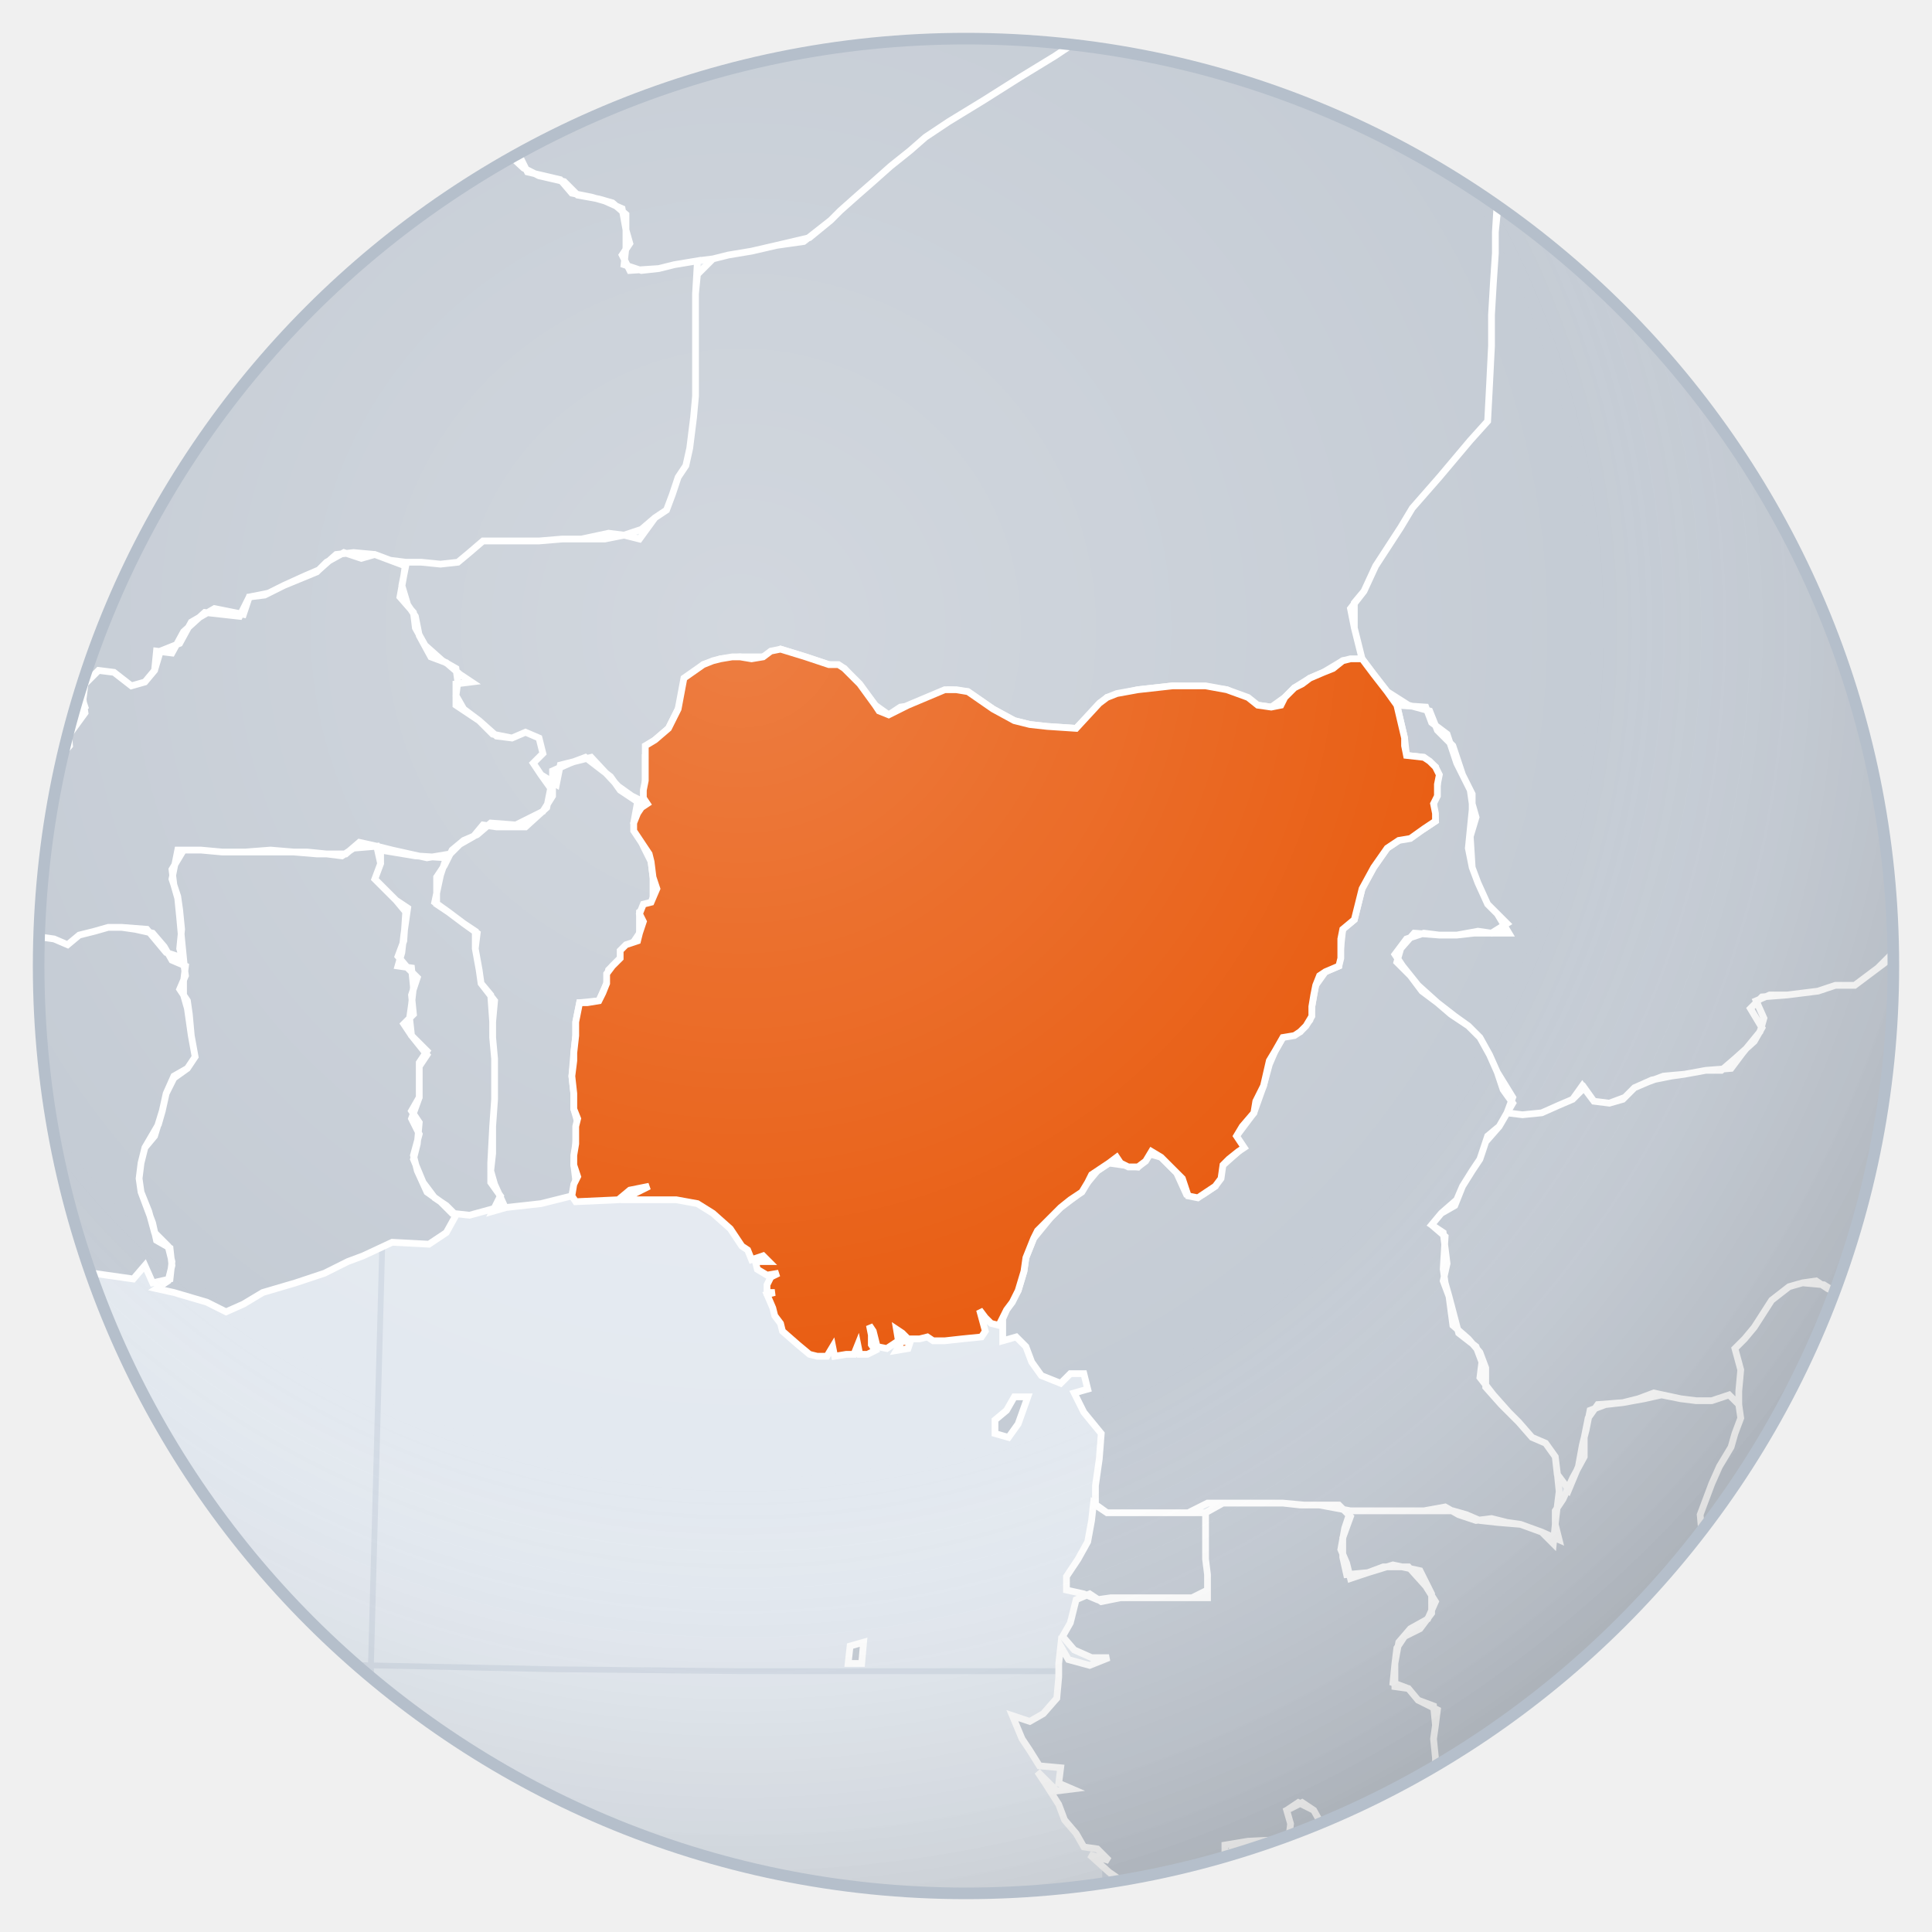
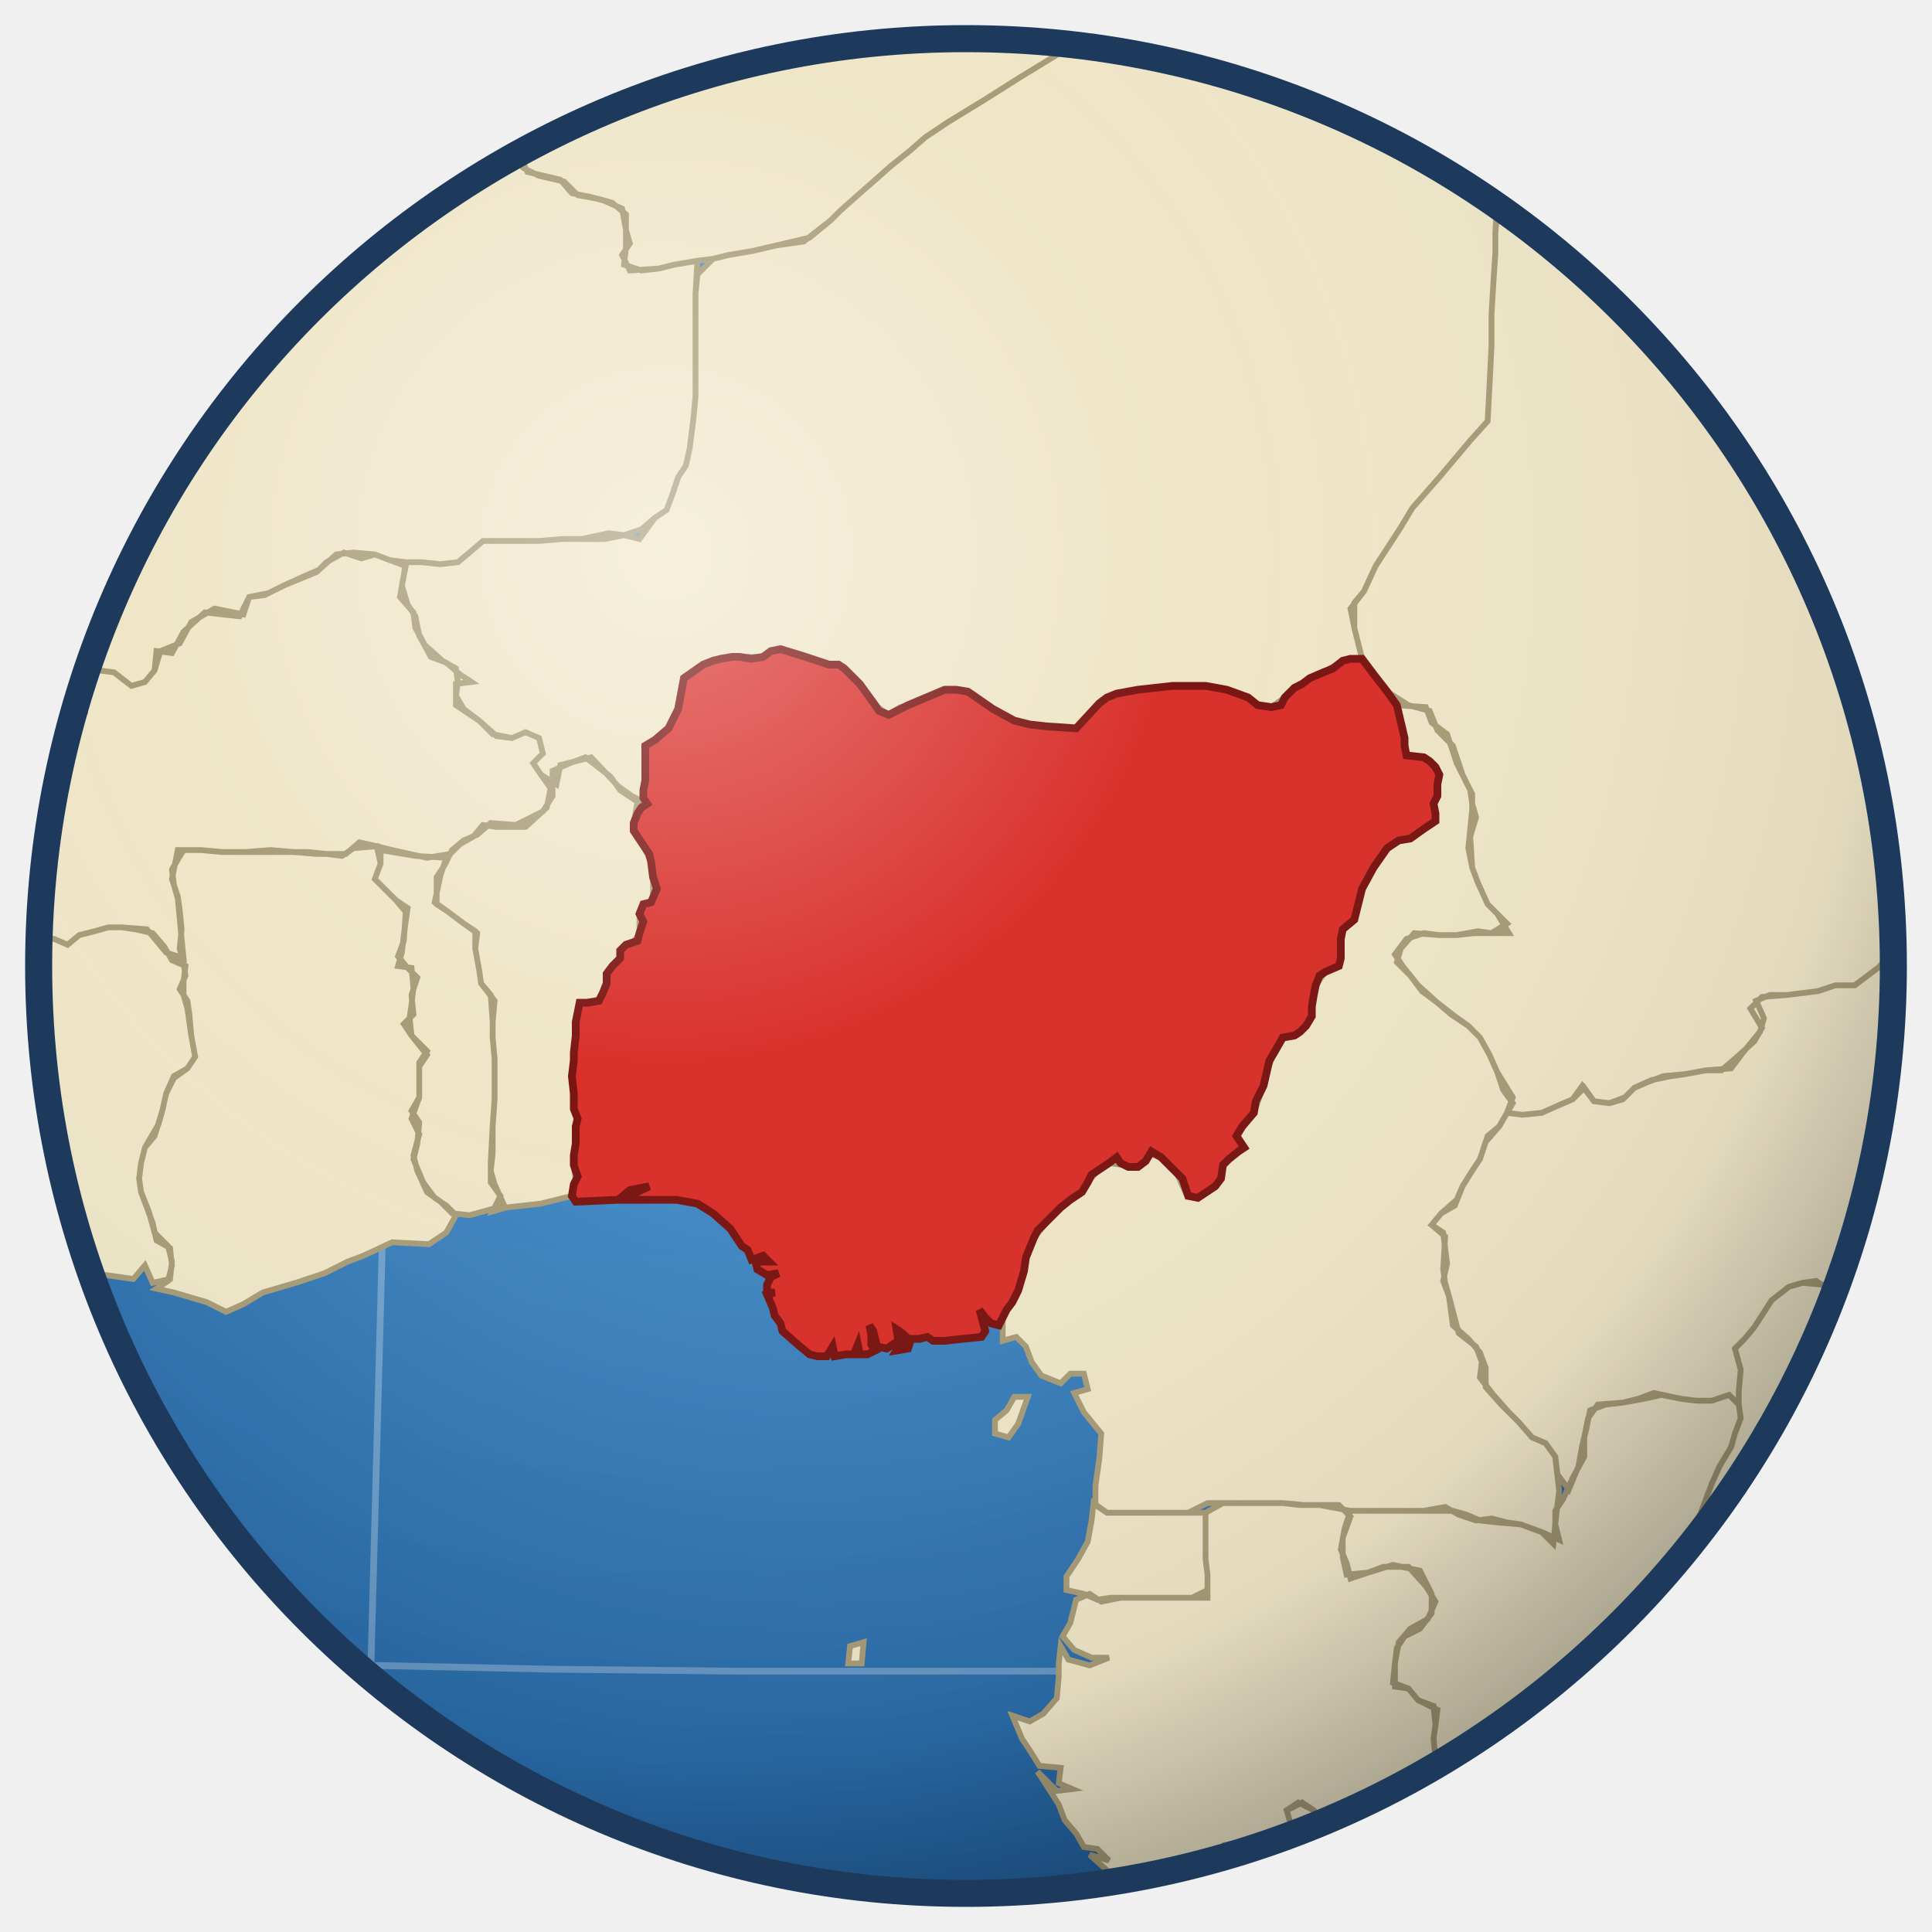
<svg xmlns="http://www.w3.org/2000/svg" viewBox="0 0 100 100">
-   <style>.o{fill:#e3e9f0}.l{fill:#c5ccd5;stroke:#fff;stroke-width:.35}.g{fill:none;stroke:#d3dbe5;stroke-width:.3}.t{fill:#e8590c;stroke:#fff;stroke-width:.35}.m{fill:none;stroke:#e8590c;stroke-width:1.6}.r{fill:none;stroke:#b5bfcb;stroke-width:.6}@media(prefers-color-scheme:dark){.o{fill:#283141}.l{fill:#4b5567;stroke:#283141}.g{stroke:#323c4e}.t{fill:#ff922b;stroke:#283141}.m{stroke:#ff922b}.r{stroke:#4b5567}}</style>
+   <style>.l{fill:#efe6c8;stroke:#a89c78;stroke-width:.3}.g{fill:none;stroke:#fff;stroke-opacity:.28;stroke-width:.35}.t{fill:#d9302b;stroke:#7a1512;stroke-width:.4}.mh{fill:none;stroke:#fff;stroke-width:3.2}.m{fill:none;stroke:#d9302b;stroke-width:1.8}.r{fill:none;stroke:#1d3a5c;stroke-width:1.4}</style>
  <defs>
    <clipPath id="c">
      <circle cx="50" cy="50" r="48" />
    </clipPath>
-     <radialGradient id="s" cx="38%" cy="32%" r="75%">
-       <stop offset="0" stop-color="#fff" stop-opacity=".22" />
-       <stop offset=".6" stop-color="#fff" stop-opacity="0" />
-       <stop offset="1" stop-color="#000" stop-opacity=".18" />
+     <radialGradient id="o" cx="42%" cy="38%" r="65%">
+       <stop offset="0" stop-color="#5aa4dc" />
+       <stop offset="1" stop-color="#21609e" />
+     </radialGradient>
+     <radialGradient id="s" cx="34%" cy="28%" r="80%">
+       <stop offset="0" stop-color="#fff" stop-opacity=".38" />
+       <stop offset=".35" stop-color="#fff" stop-opacity="0" />
+       <stop offset=".8" stop-color="#000" stop-opacity=".05" />
+       <stop offset="1" stop-color="#000" stop-opacity=".35" />
    </radialGradient>
  </defs>
  <g clip-path="url(#c)">
-     <circle class="o" cx="50" cy="50" r="48" />
+     <circle cx="50" cy="50" r="48" fill="url(#o)" />
    <path class="g" d="M19.5 100L19.2 86.2L21.5 0.7M0 85.6L9.7 85.9L19.2 86.2L28.7 86.4L38.2 86.5L47.8 86.5L57.4 86.5L66.9 86.4L76.4 86.3L85.9 86.1L95.3 85.8L100 85.6M57.2 100L57.2 48.4L56.7 0M95.1 100L95.3 90.5L94.6 47.7L91.4 0M0 47.5L10.3 47.8L19.6 48.1L29 48.3L38.4 48.4L47.8 48.4L57.2 48.4L66.7 48.3L76 48.2L85.4 47.9L94.6 47.7L100 47.4M0 9.3L3.3 9.5L12.2 9.8L21 10L30 10.2L38.9 10.3L47.9 10.4L56.9 10.3L65.9 10.3L74.8 10.1L83.7 9.9L92.6 9.6L100 9.3" />
    <path class="l" d="M23.1 44.4L22.8 45.3L22.5 46.7L23.2 47.2L24 47.8L24.6 48.2L24.6 49.1L24.8 50.2L24.9 50.9L25.4 51.5L25.5 52.9L25.5 53.7L25.6 54.8L25.6 55.7L25.6 56.9L25.5 58.3L25.5 59.7L25.4 60.6L25.6 61.3L26.1 62.4L25.4 62.6L24.3 62.9L23.4 62.8L22.8 62.2L22.1 61.7L21.6 60.6L21.4 59.8L21.7 58.7L21.3 57.9L21.7 56.8L21.7 55.2L22.1 54.6L21.3 53.6L20.9 53L21.4 52.5L21.3 51.5L21.6 50.6L21.1 50.1L20.6 49.5L20.9 48.7L21 47.2L20.5 46.6L20 46.1L19.4 45.5L19.7 44.7L19.7 44L21.5 44.3ZM44.6 86.1L43.9 86.1L44 85.2L44.7 85ZM71.2 0L72.3 0L74.5 0L74.7 1L75.1 2.9L75.2 4.1L75.7 4.8L76.8 6.5L76.8 7.3L78.1 8.5L77.6 10.1L77.4 12L77.4 13.1L77.3 14.6L77.2 16.3L77.2 17.9L77.1 19.9L77 21.8L76.1 22.8L74.5 24.7L73.1 26.3L72.5 27.3L71.2 29.3L70.6 30.6L70.1 31.2L70.1 32.5L70.5 34.1L69.5 34.2L68.5 34.8L67.8 35.1L67 35.6L66.5 36.1L65.8 36.6L65.1 36.5L63.5 35.7L62.7 35.6L60.7 35.5L58.9 35.7L58 35.9L57.3 36.1L55.7 37.7L54.2 37.6L53.3 37.5L52.5 37.3L51.4 36.7L50.1 35.8L49.1 35.7L47.3 36.5L46.6 36.6L46 37L45.3 36.5L44.6 35.6L43.7 34.6L42.9 34.4L41.7 34L40.4 33.6L39.5 34L38.3 34L37.3 34.1L36.4 34.4L35.7 35L35.1 36.7L34.6 37.7L33.9 38.3L33.4 39.1L33.4 39.9L33.4 40.8L33.5 41.6L32.7 41.2L32 40.7L30.6 39.2L29.8 39.4L29 39.6L28.8 40.6L28 40.1L27.6 39.5L28.1 39L27.9 38.2L27.2 37.9L26.5 38.2L25.7 38.1L24.8 37.3L24 36.7L23.6 36L23.7 35.3L23.6 34.6L22.9 34.2L22 33.4L21.5 32.5L21.4 31.7L20.7 30.9L20.9 29.8L21 29.1L21.8 29.1L22.8 29.2L23.7 29.1L24.3 28.6L25 28L26 28L27.1 28L27.9 28L29.1 27.9L30.1 27.9L31.3 27.9L32.3 27.7L33.1 27.9L33.9 26.8L34.5 26.4L34.8 25.6L35.1 24.7L35.5 24.1L35.7 23.2L35.8 22.4L35.9 21.6L36 20.5L36 19.4L36 18.5L36 17.3L36 16.3L36 15.2L36.1 14.2L36.9 13.4L37.7 13.2L38.9 13L40.2 12.7L41.6 12.5L43 11.4L43.5 10.9L44.4 10.1L45.2 9.4L46.1 8.6L47.1 7.8L47.9 7.1L49.1 6.3L50.9 5.2L52.8 4L54.6 2.9L56.4 1.7L58.2 0.6L59.2 0L71.2 0ZM0 17.5L0 18.6L0.1 19.5L0.1 20.5L0.1 21.4L0.2 22.4L1.1 23.5L0.9 24.3L0.6 25.3L0.3 26.4L0 17.5ZM0 26.4L0.6 25.3L0.9 24.3L1.1 23.5L0.6 22.8L0.1 21.4L0.1 20.5L0.1 19.5L0 18.6L0 17.6L0 0L17.3 0L18.1 0.6L19.2 1.5L20.3 2.3L21.4 3.1L22.5 3.9L23.7 4.8L24.8 5.6L25.3 6.1L25.3 6.8L25.7 7.4L26.9 8.1L27.3 8.9L29 9.3L29.6 10L30.6 10.2L31.3 10.4L32.2 10.8L32.4 11.9L32.6 12.6L32.2 13.2L32.6 14L34.1 13.9L34.9 13.7L36.1 13.5L36 15.2L36 16.3L36 17.3L36 18.5L36 19.4L36 20.5L35.9 21.6L35.8 22.4L35.7 23.2L35.5 24.1L35.1 24.7L34.8 25.6L34.5 26.4L33.9 26.8L33.2 27.4L32.3 27.7L31.5 27.6L30.1 27.9L29.1 27.9L27.9 28L27.1 28L26 28L25 28L24.3 28.6L23.7 29.1L22.8 29.2L21.8 29.1L21 29.1L20.2 29L19.4 28.7L18.7 28.9L17.8 28.6L16.9 29.1L16.4 29.6L14.7 30.3L13.9 30.7L12.9 30.9L12.6 31.8L11.1 31.5L9.9 32.2L9.3 33.3L8.3 33.7L8 34.7L7.5 35.3L6.8 35.5L5.9 34.8L5.1 34.7L4.6 35.2L4.1 35.7L4.4 36.6L3.5 37.4L3.6 38.6L3 39.3L2.2 39.8L1.5 39.9L0.6 40.2L0.3 41L0.4 42.2L0 43.1L0 26.4ZM100 7.8L97.9 6.9L96.2 6L94.4 5.2L92.7 4.4L91 3.6L89.2 2.7L87.5 1.9L85.8 1.1L84 0.2L100 0ZM19.5 43.8L19.7 44.7L19.4 45.5L20 46.1L20.5 46.6L21.1 47L20.9 48.4L20.8 49.3L20.6 50L21.3 50.1L21.4 51.1L21.3 52L21.2 52.7L21.3 53.6L22.1 54.4L21.7 55L21.7 56.8L21.3 57.5L21.7 58.1L21.6 59.2L21.4 60L21.9 61.2L22.5 62L23.1 62.4L23.6 62.9L23.1 63.8L22.2 64.4L20.3 64.3L18.8 65L18 65.3L16.8 65.9L15.3 66.4L13.6 66.9L12.6 67.5L11.7 67.9L10.7 67.4L9 66.9L8.1 66.7L8.7 66.3L8.9 65.5L8.8 64.6L8.1 64.2L7.9 63.3L7.3 61.7L7.2 61L7.3 60.2L7.5 59.4L8 58.8L8.4 57.5L8.6 56.6L9 55.8L9.7 55.3L10.1 54.7L9.9 53.6L9.8 52.5L9.7 51.8L9.3 51.2L9.6 50.5L9.5 49.8L9.3 49.1L9.4 48.1L9.3 47.1L9.2 46.4L8.9 45.5L9.2 44L10.4 44L11.5 44.1L12.7 44.1L13.8 44.1L15.2 44.1L15.9 44.1L16.9 44.2L17.7 44.3L18.3 43.9ZM63.5 100L62.5 100L60.7 100L59.8 99.3L58.7 97.8L57.4 96.9L56.4 96L57.4 96.3L56.8 95.7L56.1 95.6L55.7 94.9L55.1 94.2L54.8 93.4L54.1 92.3L53.7 91.7L54.7 92.7L55.5 92.6L54.8 92.3L54.9 91.5L53.8 91.4L53.3 90.6L52.9 90L52.4 88.8L53.3 89.1L54 88.7L54.7 87.9L54.8 86.8L54.8 86.1L54.9 85.2L55.3 85.9L56.4 86.2L57.4 85.8L56.5 85.8L55.6 85.4L55 84.7L55.4 84L55.7 82.8L56.4 82.5L57 82.9L58 82.7L59.6 82.7L60.6 82.7L61.7 82.7L62.5 82.7L62.5 81.5L62.4 80.7L62.4 79.9L62.4 79.2L62.4 78.3L63.3 77.8L64.8 77.8L65.6 77.8L66.4 77.8L67.3 77.9L68.3 77.9L69.3 77.9L69.9 78.5L69.5 79.6L69.5 80.6L69.7 81.5L70.8 81.4L71.6 81.1L72.9 81.1L73.8 82.1L74.3 82.9L73.9 83.8L73 84.3L72.4 85L72.2 86.1L72.1 87.1L72.9 87.4L73.4 88L74.2 88.3L74.3 89.3L74.2 90L74.3 91L74.3 92.1L74.2 92.8L74 93.6L73.5 94.2L73.2 94.9L72.9 95.6L72.2 95.6L71.8 94.5L71.2 95L70.6 95.4L69.4 95.3L68.5 94.6L68 93.7L67.4 93.3L66.6 93.7L66.8 94.4L66.7 95.2L65.2 95.5L63.9 95.5L63.5 96.2L63.3 96.9L63.9 97.5L63.8 98.2L64.5 98.8L64.5 99.5L63.5 100ZM52.5 72.3L53.2 72.3L52.7 73.7L52.2 74.4L51.5 74.2L51.5 73.5L52.1 73ZM62.4 78.3L62.4 79.2L62.4 79.9L62.4 80.7L62.5 81.5L62.5 82.3L61.7 82.7L60.6 82.7L59.6 82.7L58.6 82.7L57.5 82.7L56.8 82.8L56.1 82.5L55.2 82.3L55.2 81.6L55.8 80.7L56.3 79.8L56.5 78.7L56.6 77.8L57.3 78.3L58.5 78.3L59.3 78.3L60.4 78.3L61.5 78.3ZM0 46.2L0.8 46.6L1.1 47.3L1.5 48L2.1 48.5L2.8 48.6L3.5 48.9L4.1 48.4L4.9 48.2L5.6 48L6.3 48L7 48.1L7.9 48.3L8.5 49L8.9 49.7L9.6 50L9.5 50.8L9.5 51.5L9.7 52.2L9.9 53.6L10.1 54.7L9.7 55.3L9 55.7L8.6 56.6L8.4 57.5L8.2 58.2L7.5 59.4L7.3 60.2L7.2 61L7.3 61.7L7.7 62.7L8 63.8L8.7 64.5L8.9 65.3L8.8 66.2L7.9 66.4L7.5 65.5L6.9 66.2L4.8 65.9L3.8 65.6L3 65.6L2.2 65.6L3.8 65.7L1.8 66L0.9 66.1L0 65.8L0 46.2ZM80.3 100L80.7 99.2L80.9 98.2L81 95.5L80.9 94.8L81.2 94.1L81.8 93.5L82.6 92.5L83.2 91.3L83.6 90.7L84.4 90.1L85.1 89.8L86.1 89L86.9 88.1L86.8 87.1L86.9 86.2L87.4 85.1L87.5 84L87.4 82.8L87.4 81.8L87.8 80.6L88.1 79.5L88 78.4L88.6 76.8L89 75.9L89.6 74.9L89.8 74.2L90.1 73.4L90 72.7L90 72L90.1 70.9L89.8 69.8L90.3 69.3L90.8 68.7L91.7 67.3L92.6 66.6L93.3 66.4L94 66.3L94.6 66.7L96 67.4L96.6 67.9L97 68.5L98.1 68.8L99.4 69.2L100 100ZM64.4 100L64.5 99.3L64.2 98.6L64.1 97.8L63.6 97.2L63.4 96.5L63.4 95.5L64.6 95.3L66.7 95.2L66.8 94.4L66.6 93.7L67.2 93.3L68 93.7L68.5 94.6L69.4 95.3L70.2 95.4L71.2 95L71.6 94.4L72 95L72.6 95.7L73.4 95.2L73.4 94.5L73.7 93.7L74.2 92.8L74.3 92.1L74.3 91L74.2 90L74.3 89.3L74.4 88.5L73.4 88L72.9 87.4L72.2 87.3L72.2 86.1L72.3 85.3L72.7 84.7L73.5 84.3L74.1 83.5L74.1 82.5L73.5 81.3L72.1 81L70.8 81.4L69.9 81.7L69.7 80.9L69.4 80.2L69.6 79.1L69.9 78.2L70.8 78.2L71.7 78.2L72.7 78.2L73.7 78.2L74.5 78.2L75.2 78.2L75.9 78.4L76.6 78.7L77.5 78.8L78.7 78.9L79.8 79.3L80.4 79.9L80.5 78.9L80.5 78.2L80.9 77.6L81.4 76.5L82 75.4L82 74.4L82.2 73.4L82.7 72.7L84 72.6L84.8 72.4L85.6 72.1L87 72.4L87.8 72.5L88.6 72.5L89.5 72.2L90 72.7L90.1 73.4L89.8 74.2L89.6 74.9L89 75.9L88.6 76.8L88 78.4L88.1 79.5L88 80.2L87.4 81.8L87.4 82.8L87.5 84L87.4 85.1L86.9 86.2L86.8 87.1L86.9 88.1L86.1 89L85.1 89.8L84.4 90.1L83.6 90.7L83.2 91.3L82.6 92.5L81.8 93.5L81.2 94.1L80.9 94.8L81 95.5L81 97.6L80.7 99.2L80.3 100L64.4 100ZM100 47L99.6 47.6L98.4 48.6L98 49.3L97.2 50.1L96 51L95 51L94.1 51.3L93.3 51.4L92.5 51.5L91.6 51.5L90.9 51.8L91.3 52.7L91.1 53.4L90.2 54.5L89.6 55.3L88.3 55.4L87.2 55.6L86.5 55.7L85.5 55.9L84.6 56.3L84.1 56.8L83.3 57.1L82.5 57L82 56.3L81.4 56.9L80.7 57.2L79.8 57.6L78.8 57.7L78 57.6L78.3 56.8L77.5 55.5L77.1 54.6L76.6 53.7L76 53.1L75.3 52.6L74.4 51.9L73.6 51.3L73 50.5L72.3 49.8L72.5 49.1L73.2 48.3L74.5 48.4L75.4 48.4L76.3 48.3L77.2 48.3L78.1 48.3L77.5 47.3L77 46.8L76.5 45.7L76.2 44.9L76 43.9L76.1 42.9L76.2 41.9L76.2 41.1L75.7 40.1L75.2 38.6L74.4 37.8L74 36.8L72.9 36.5L71.8 35.8L71.1 34.9L70.5 34.1L70.1 32.5L69.9 31.5L70.6 30.6L71.2 29.3L72.5 27.3L73.1 26.3L74.5 24.7L76.1 22.8L77 21.8L77.1 19.9L77.2 17.9L77.2 16.3L77.3 14.6L77.4 13.1L77.4 12L77.5 10.4L78.2 8.9L77.1 7.5L76.6 6.8L75.7 4.8L75.2 4.1L75.1 2.9L74.7 1L74.5 0L83.5 0L85.8 1.1L87.5 1.9L89.2 2.7L91 3.6L92.7 4.4L94.4 5.2L96.2 6L97.9 6.9L99.7 7.7L100 47ZM100 69.2L98.7 68.9L97.6 68.8L96.6 67.9L96 67.4L95.2 67L94.4 66.5L93.3 66.4L92.6 66.6L91.7 67.3L90.8 68.7L90.3 69.3L89.8 69.8L90.1 70.9L90 72L90 72.7L89.5 72.2L88.6 72.5L87.8 72.5L87 72.4L86 72.2L85.1 72.4L84 72.6L83.1 72.7L82.3 73L82.1 74L81.9 74.8L81.7 75.9L81.2 77.1L80.6 76.3L80.5 75.4L80 74.7L79.3 74.4L78.6 73.6L78.1 73.1L77.3 72.2L76.6 71.3L76.7 70.5L76.4 69.7L75.5 69L75 67.1L74.8 66.4L74.7 65.7L74.8 64L74.1 63.4L74.6 62.8L75.3 62.4L75.7 61.4L76.2 60.6L76.6 60L76.9 59.1L77.6 58.3L78 57.6L78.8 57.7L79.8 57.6L80.7 57.2L81.4 56.9L81.9 56.2L82.5 57L83.3 57.1L84 56.9L84.6 56.3L85.3 56L86.1 55.7L87.2 55.6L88.3 55.4L89.1 55.4L89.8 54.8L90.8 53.9L91.2 53.2L90.6 52.2L91.2 51.6L92.5 51.5L93.3 51.4L94.1 51.3L95 51L96 51L96.8 50.4L97.6 49.8L98.3 48.9L99.3 47.6L100 47L100 69.2ZM51.8 68.5L52.1 67.8L52.7 66.8L53 65.8L53.1 65.1L53.5 64.1L54.4 63L54.9 62.5L55.7 61.9L56.3 61.2L56.8 60.6L57.4 60.2L58.1 60.3L58.9 60.4L59.4 59.7L60.1 59.9L60.9 60.7L61.4 61.8L62.3 61.8L62.9 61.4L63.2 60.4L64.1 59.6L64 58.8L64.9 57.6L65.4 56.2L65.7 55.1L66 54.4L66.4 53.7L67.3 53.4L67.8 52.8L67.9 52.1L68.1 51L68.6 50.3L69.3 50L69.4 49L69.5 48.1L70.1 47.6L70.3 46.8L70.5 46L71.1 44.9L71.8 43.9L72.4 43.5L73.7 42.9L74.3 42.5L74.2 41.6L74.4 40.6L74.3 39.7L73.7 39.2L72.8 39.1L72.7 38.2L72.3 36.5L73.8 36.6L74.1 37.4L74.9 38L75.4 39.5L76.1 40.9L76.2 41.6L76.4 42.3L76.1 43.3L76.2 44.9L76.5 45.7L77 46.8L77.5 47.3L78 47.8L77.2 48.3L76.5 48.2L75.4 48.4L74.5 48.4L73.7 48.3L72.8 48.6L72.2 49.4L72.6 50L73.4 51L74.4 51.9L75.1 52.5L76 53.1L76.6 53.7L77.1 54.6L77.5 55.5L77.8 56.4L78.3 57.1L77.6 58.3L77 58.8L76.6 60L76.2 60.6L75.7 61.4L75.4 62.1L74.6 62.8L74.1 63.4L74.7 63.8L74.9 65.4L74.7 66.3L75 67.1L75.2 68.6L76 69.3L76.6 70L76.9 70.8L76.9 71.8L77.7 72.7L78.6 73.6L79.3 74.4L80 74.7L80.5 75.4L80.6 76.2L80.7 77.2L80.6 78L80.5 78.9L80.7 79.7L79.8 79.3L78.7 78.9L78 78.8L77.2 78.6L76.4 78.7L75.5 78.4L74.8 78L73.7 78.2L72.7 78.2L71.7 78.2L70.8 78.2L69.9 78.2L68.3 77.9L67.5 77.9L66.4 77.8L65.6 77.8L64.8 77.8L63.3 77.8L62.5 77.8L61.5 78.3L60.4 78.3L59.3 78.3L58.5 78.3L57.3 78.3L56.7 77.9L56.7 76.9L56.8 76.2L56.9 75.5L57 74.2L56.1 73.1L55.6 72.1L56.3 71.9L56.1 71.1L55.4 71.1L54.9 71.6L53.9 71.2L53.4 70.5L53.1 69.7L52.6 69.2L51.9 69.4L51.9 68.5ZM0 43.1L0.4 42.2L0.5 41.4L0.3 40.7L0.9 40L2.2 39.8L2.8 39.4L3.4 38.8L3.6 38L4.4 36.9L4.3 36.2L4.4 35.4L5.1 34.7L5.9 34.8L6.8 35.5L7.5 35.3L8 34.7L8.1 33.7L8.9 33.8L9.5 32.7L10.6 31.7L12.4 31.9L12.9 30.9L13.7 30.8L14.7 30.3L15.8 29.8L16.5 29.5L17.4 28.7L18.3 28.6L19.4 28.7L20.2 29L21 29.3L20.8 30.3L21.1 31.3L21.5 31.9L21.7 32.9L22.3 34L23.1 34.3L23.8 34.9L24.4 35.3L23.6 35.4L23.6 36.5L24.8 37.3L25.5 38L26.5 38.2L27.2 37.9L27.9 38.2L28.1 39L27.6 39.5L28 40.1L28.5 40.8L28.3 41.8L27.2 42.8L25.7 42.8L25 42.7L24.5 43.3L23.8 43.7L23.3 44.2L22.1 44.4L20.3 44L19.5 43.8L18.6 43.6L17.9 44.2L17.1 44.2L16.4 44.2L15.2 44.1L14 44L12.7 44.1L11.5 44.1L10.4 44L9.5 44L8.9 45L9 45.8L9.2 46.5L9.3 47.5L9.4 48.6L9.5 49.6L8.6 49.3L8.1 48.7L7.6 48.1L6.3 48L5.6 48L4.9 48.2L4.1 48.4L3.5 48.9L2.8 48.6L2.1 48.5L1.5 48L1.1 47.3L0.8 46.6L0.2 46.2L0 43.1ZM25.5 62.7L25.9 61.9L25.4 61.2L25.4 60.2L25.5 58.3L25.6 56.9L25.6 55.7L25.6 54.8L25.5 53.7L25.5 52.9L25.6 51.8L24.9 50.9L24.8 50.2L24.6 49.1L24.7 48.3L24 47.8L23.2 47.2L22.6 46.8L22.6 45.4L23 44.8L23.4 44L24 43.5L24.7 43.2L25.4 42.6L26.7 42.7L28.1 42L28.6 41.2L28.6 39.9L29.5 39.5L30.3 39.2L31.6 40.2L32.1 40.9L33 41.5L32.8 42.6L33.3 43.8L33.7 44.6L33.8 45.4L33.8 46.7L33.1 47.2L33.1 48.3L32.7 48.9L32.1 49.6L31.5 50.2L31.4 50.9L31 51.8L30 51.9L29.8 52.9L29.8 53.6L29.7 54.5L29.6 55.7L29.7 56.6L29.7 57.4L29.9 58.1L29.8 59.2L29.7 60.3L29.8 61.1L29.6 61.9L28 62.3L26.2 62.5ZM59.2 0L58.2 0.6L56.4 1.7L54.6 2.9L52.8 4L50.9 5.2L49.1 6.3L47.9 7.1L47.1 7.8L46.1 8.6L45.2 9.4L44.4 10.1L43.5 10.9L43 11.4L41.9 12.3L40.2 12.7L38.9 13L37.7 13.2L36.9 13.4L36.1 13.5L34.9 13.7L34.1 13.9L33.2 14L32.3 13.7L32.4 12.8L32.4 11.9L32.4 11.1L31.7 10.5L31 10.3L29.9 10.1L29.2 9.4L27.9 9.1L27.1 8.7L25.7 7.4L25.3 6.8L25.3 6.1L24.8 5.6L23.7 4.8L22.5 3.9L21.4 3.1L20.3 2.3L19.2 1.5L18.1 0.6L17.3 0L59.2 0Z" />
    <path class="t" d="M47 69.8L46.4 69.9L46.7 69.4L47.1 69.5ZM70.5 34.1L71.1 34.9L71.8 35.8L72.3 36.5L72.7 38.2L72.7 38.6L72.8 39.1L73.7 39.2L74 39.4L74.3 39.7L74.5 40.1L74.4 40.6L74.4 41.2L74.2 41.6L74.3 42.1L74.3 42.5L74 42.7L73.7 42.9L73 43.4L72.4 43.5L71.8 43.9L71.1 44.9L70.5 46L70.3 46.8L70.1 47.6L69.5 48.1L69.4 48.6L69.4 49L69.4 49.6L69.3 50L68.6 50.3L68.3 50.5L68.1 51L68 51.5L67.9 52.1L67.9 52.6L67.6 53.1L67.3 53.4L67 53.6L66.4 53.7L66 54.4L65.7 54.9L65.4 56.2L65 57L64.9 57.6L64.3 58.3L64 58.8L64.2 59.1L64.4 59.4L64.1 59.6L63.6 60L63.3 60.3L63.2 61L62.9 61.4L62.6 61.6L62.3 61.8L62 62L61.5 61.9L61.2 61L60.9 60.7L60.5 60.3L60.1 59.9L59.6 59.6L59.3 60.1L58.9 60.4L58.4 60.4L58 60.2L57.8 59.9L57.4 60.2L56.8 60.6L56.5 60.8L56.3 61.2L56 61.7L55.7 61.9L55.4 62.1L54.9 62.5L54.4 63L53.7 63.7L53.5 64.1L53.3 64.6L53.1 65.1L53 65.8L52.7 66.8L52.4 67.4L52.1 67.8L51.9 68.2L51.7 68.6L51.3 68.5L51 68.2L50.7 67.8L51 68.9L50.8 69.2L49.8 69.3L48.9 69.4L48.3 69.4L48 69.2L47.6 69.3L47 69.3L46.7 69L46.4 68.8L46.5 69.4L45.9 69.8L45.4 69.7L45.2 68.9L45 68.6L45.1 69.1L45.1 69.6L45.3 69.9L44.9 70.1L44.5 70.1L44.4 69.6L44.2 70.1L43.8 70.1L43.2 70.2L43.1 69.7L42.8 70.2L42.3 70.2L41.9 70.1L41.3 69.6L40.5 68.9L40.4 68.5L40.1 68.1L40 67.7L39.7 67L40.1 66.9L39.7 66.9L39.7 66.5L39.9 66.1L40.3 65.9L39.7 66L39.2 65.7L39.1 65.3L39.8 65.3L39.5 65L38.9 65.2L38.7 64.7L38.4 64.5L37.8 63.6L36.9 62.8L36.1 62.3L35 62.1L32.5 62.1L32.8 61.8L33.6 61.4L32.6 61.6L32 62.1L29.8 62.2L29.6 61.9L29.7 61.3L29.9 60.9L29.7 60.3L29.7 59.8L29.8 59.2L29.8 58.3L29.9 57.9L29.7 57.4L29.7 57L29.7 56.6L29.6 55.7L29.7 54.9L29.7 54.5L29.8 53.6L29.8 52.9L30 51.9L30.4 51.9L31 51.8L31.2 51.4L31.4 50.9L31.4 50.4L31.7 50L32.1 49.6L32.1 49.2L32.4 48.9L33 48.7L33.1 48.3L33.3 47.7L33.1 47.3L33.3 46.8L33.7 46.7L34 46L33.8 45.4L33.7 44.6L33.6 44.2L33.4 43.9L32.8 43L32.8 42.6L33 42.1L33.2 41.8L33.5 41.6L33.3 41.3L33.3 40.9L33.4 40.4L33.4 39.9L33.4 39.1L33.4 38.6L33.9 38.3L34.6 37.7L34.9 37.1L35.1 36.7L35.4 35.1L36.4 34.4L36.9 34.2L37.3 34.1L37.9 34L38.3 34L38.9 34.1L39.5 34L39.9 33.7L40.4 33.6L41.7 34L42.9 34.4L43.4 34.4L43.7 34.6L44.2 35.1L44.5 35.4L45.3 36.5L45.5 36.8L46 37L46.4 36.8L47 36.5L48.9 35.7L49.5 35.7L50.1 35.8L51.4 36.7L52.5 37.3L53.3 37.5L54.2 37.6L55.7 37.7L56.9 36.4L57.3 36.1L57.8 35.9L58.9 35.7L60.7 35.5L62.4 35.5L63.5 35.7L64.6 36.1L65.1 36.5L65.8 36.6L66.3 36.5L66.5 36.1L67 35.6L67.4 35.4L67.8 35.1L68.5 34.8L69 34.6L69.5 34.2L69.9 34.1Z" />
    <circle cx="50" cy="50" r="48" fill="url(#s)" />
  </g>
  <circle class="r" cx="50" cy="50" r="48" />
</svg>
